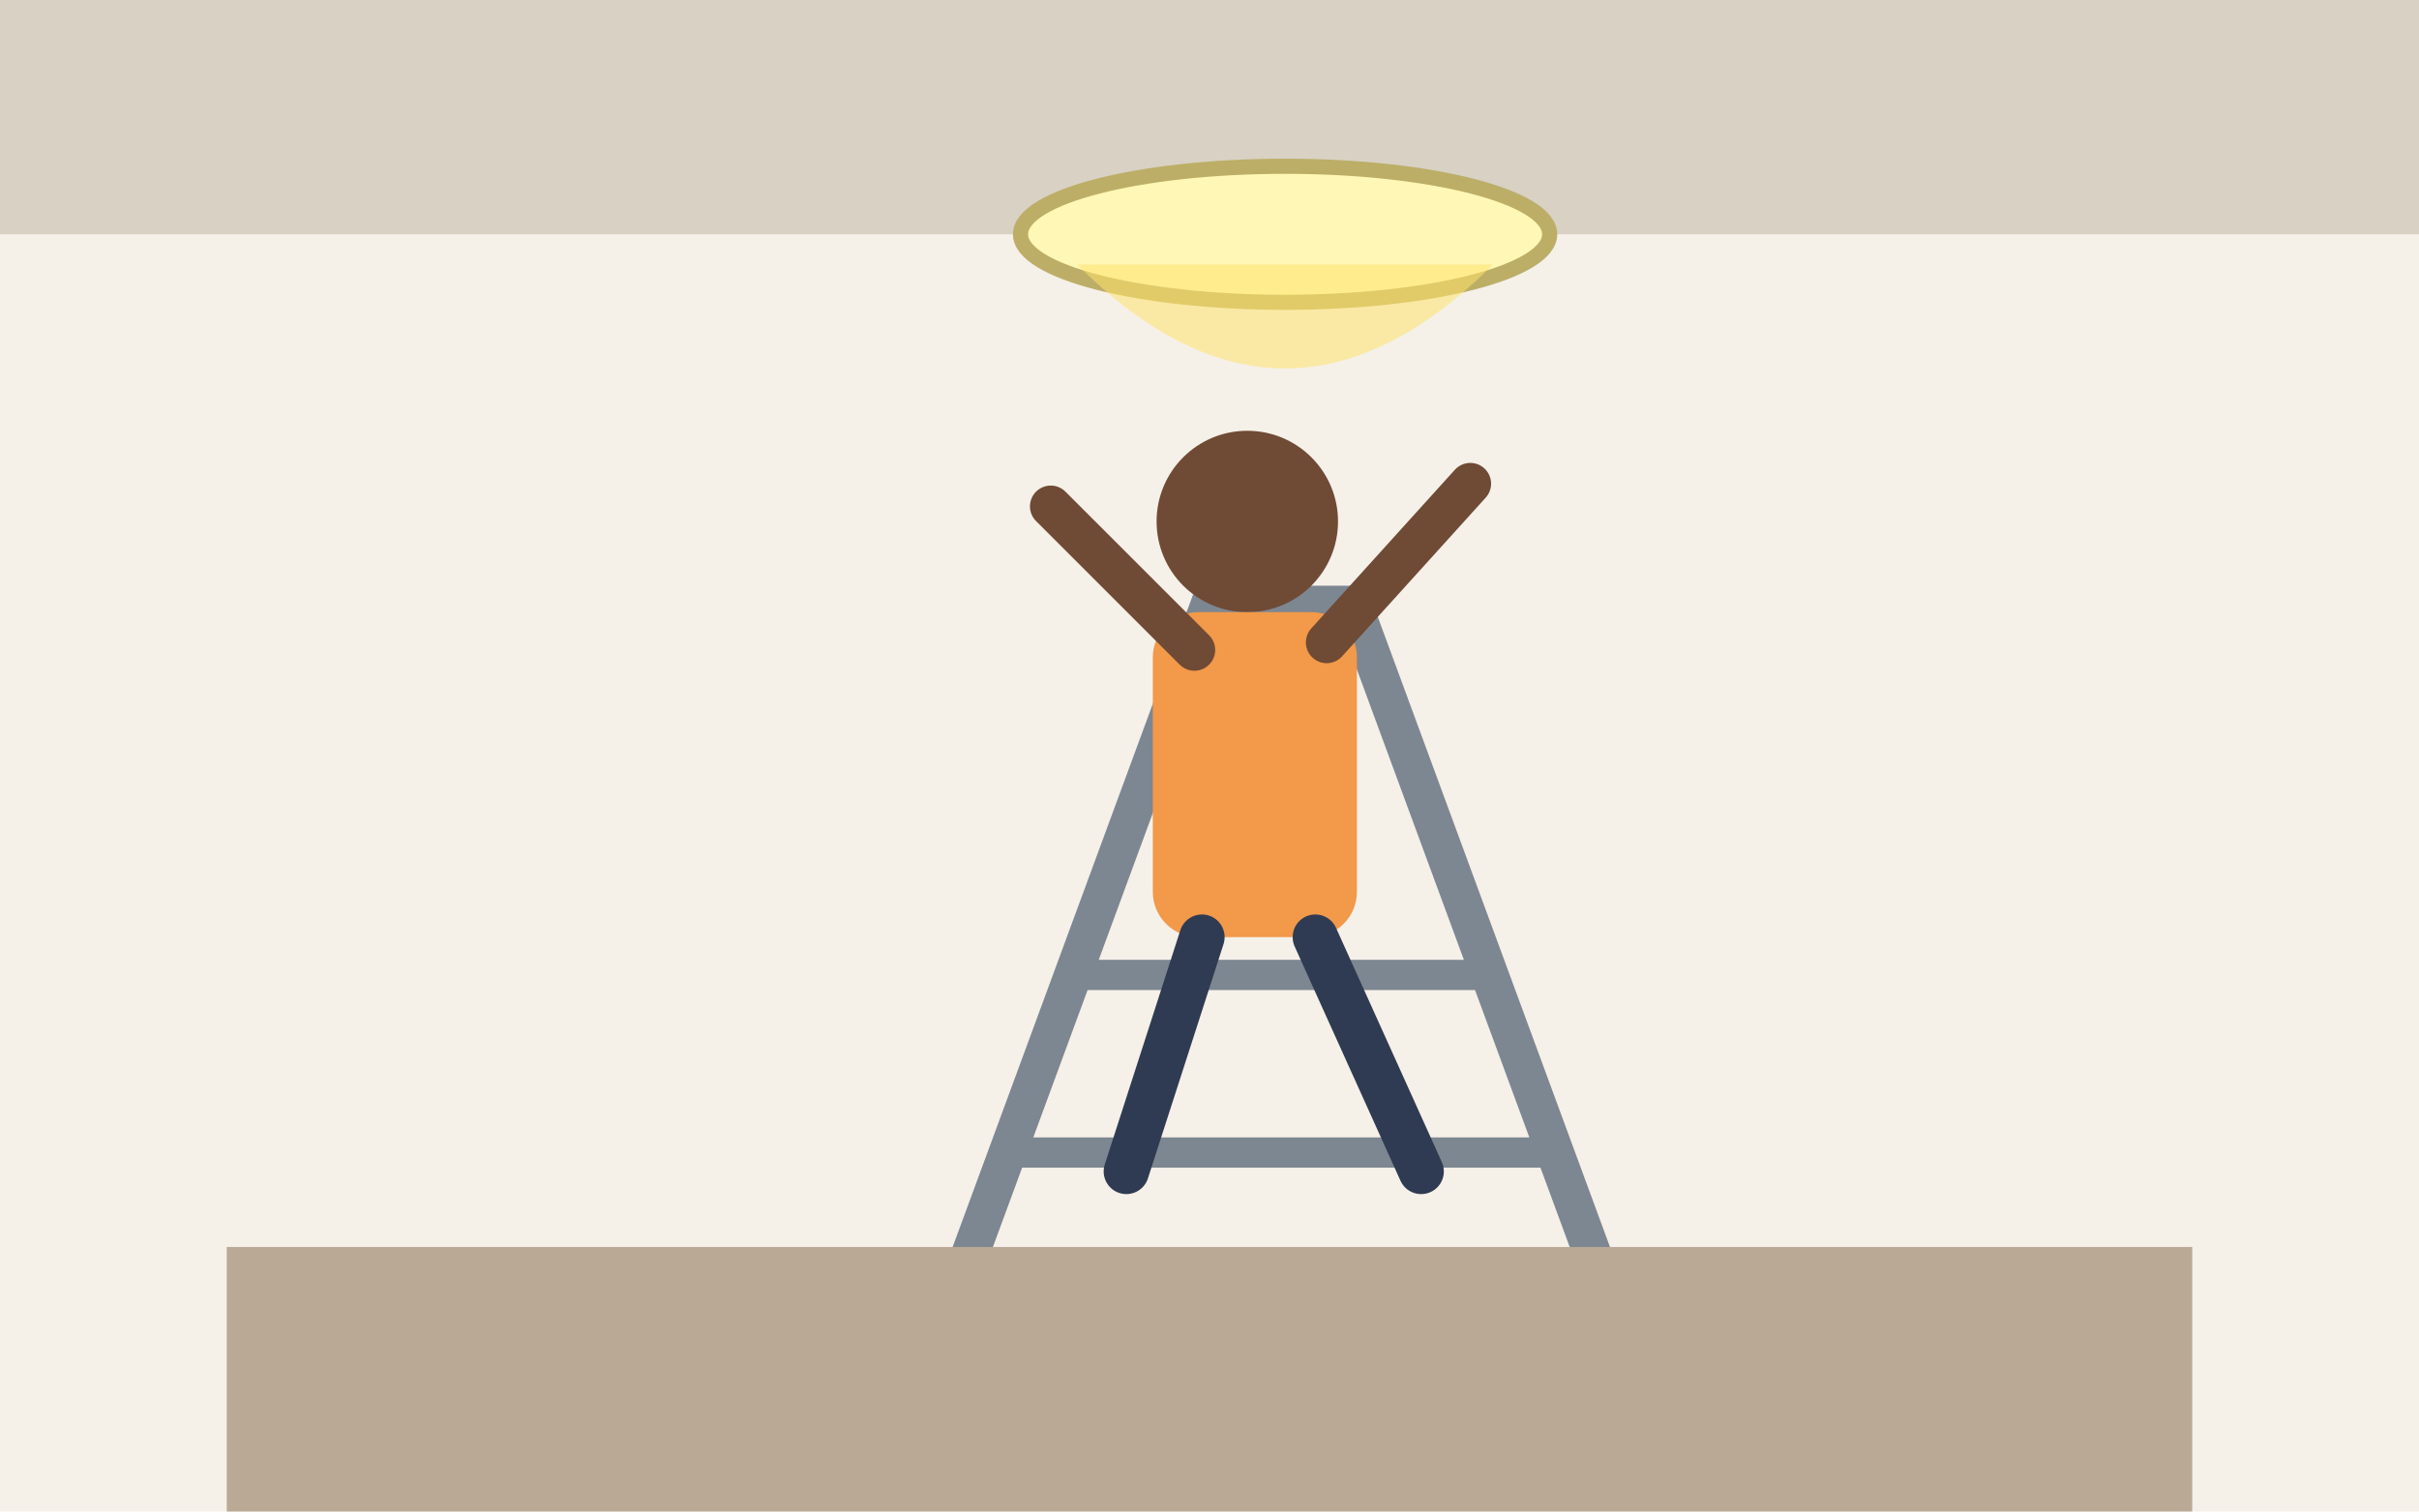
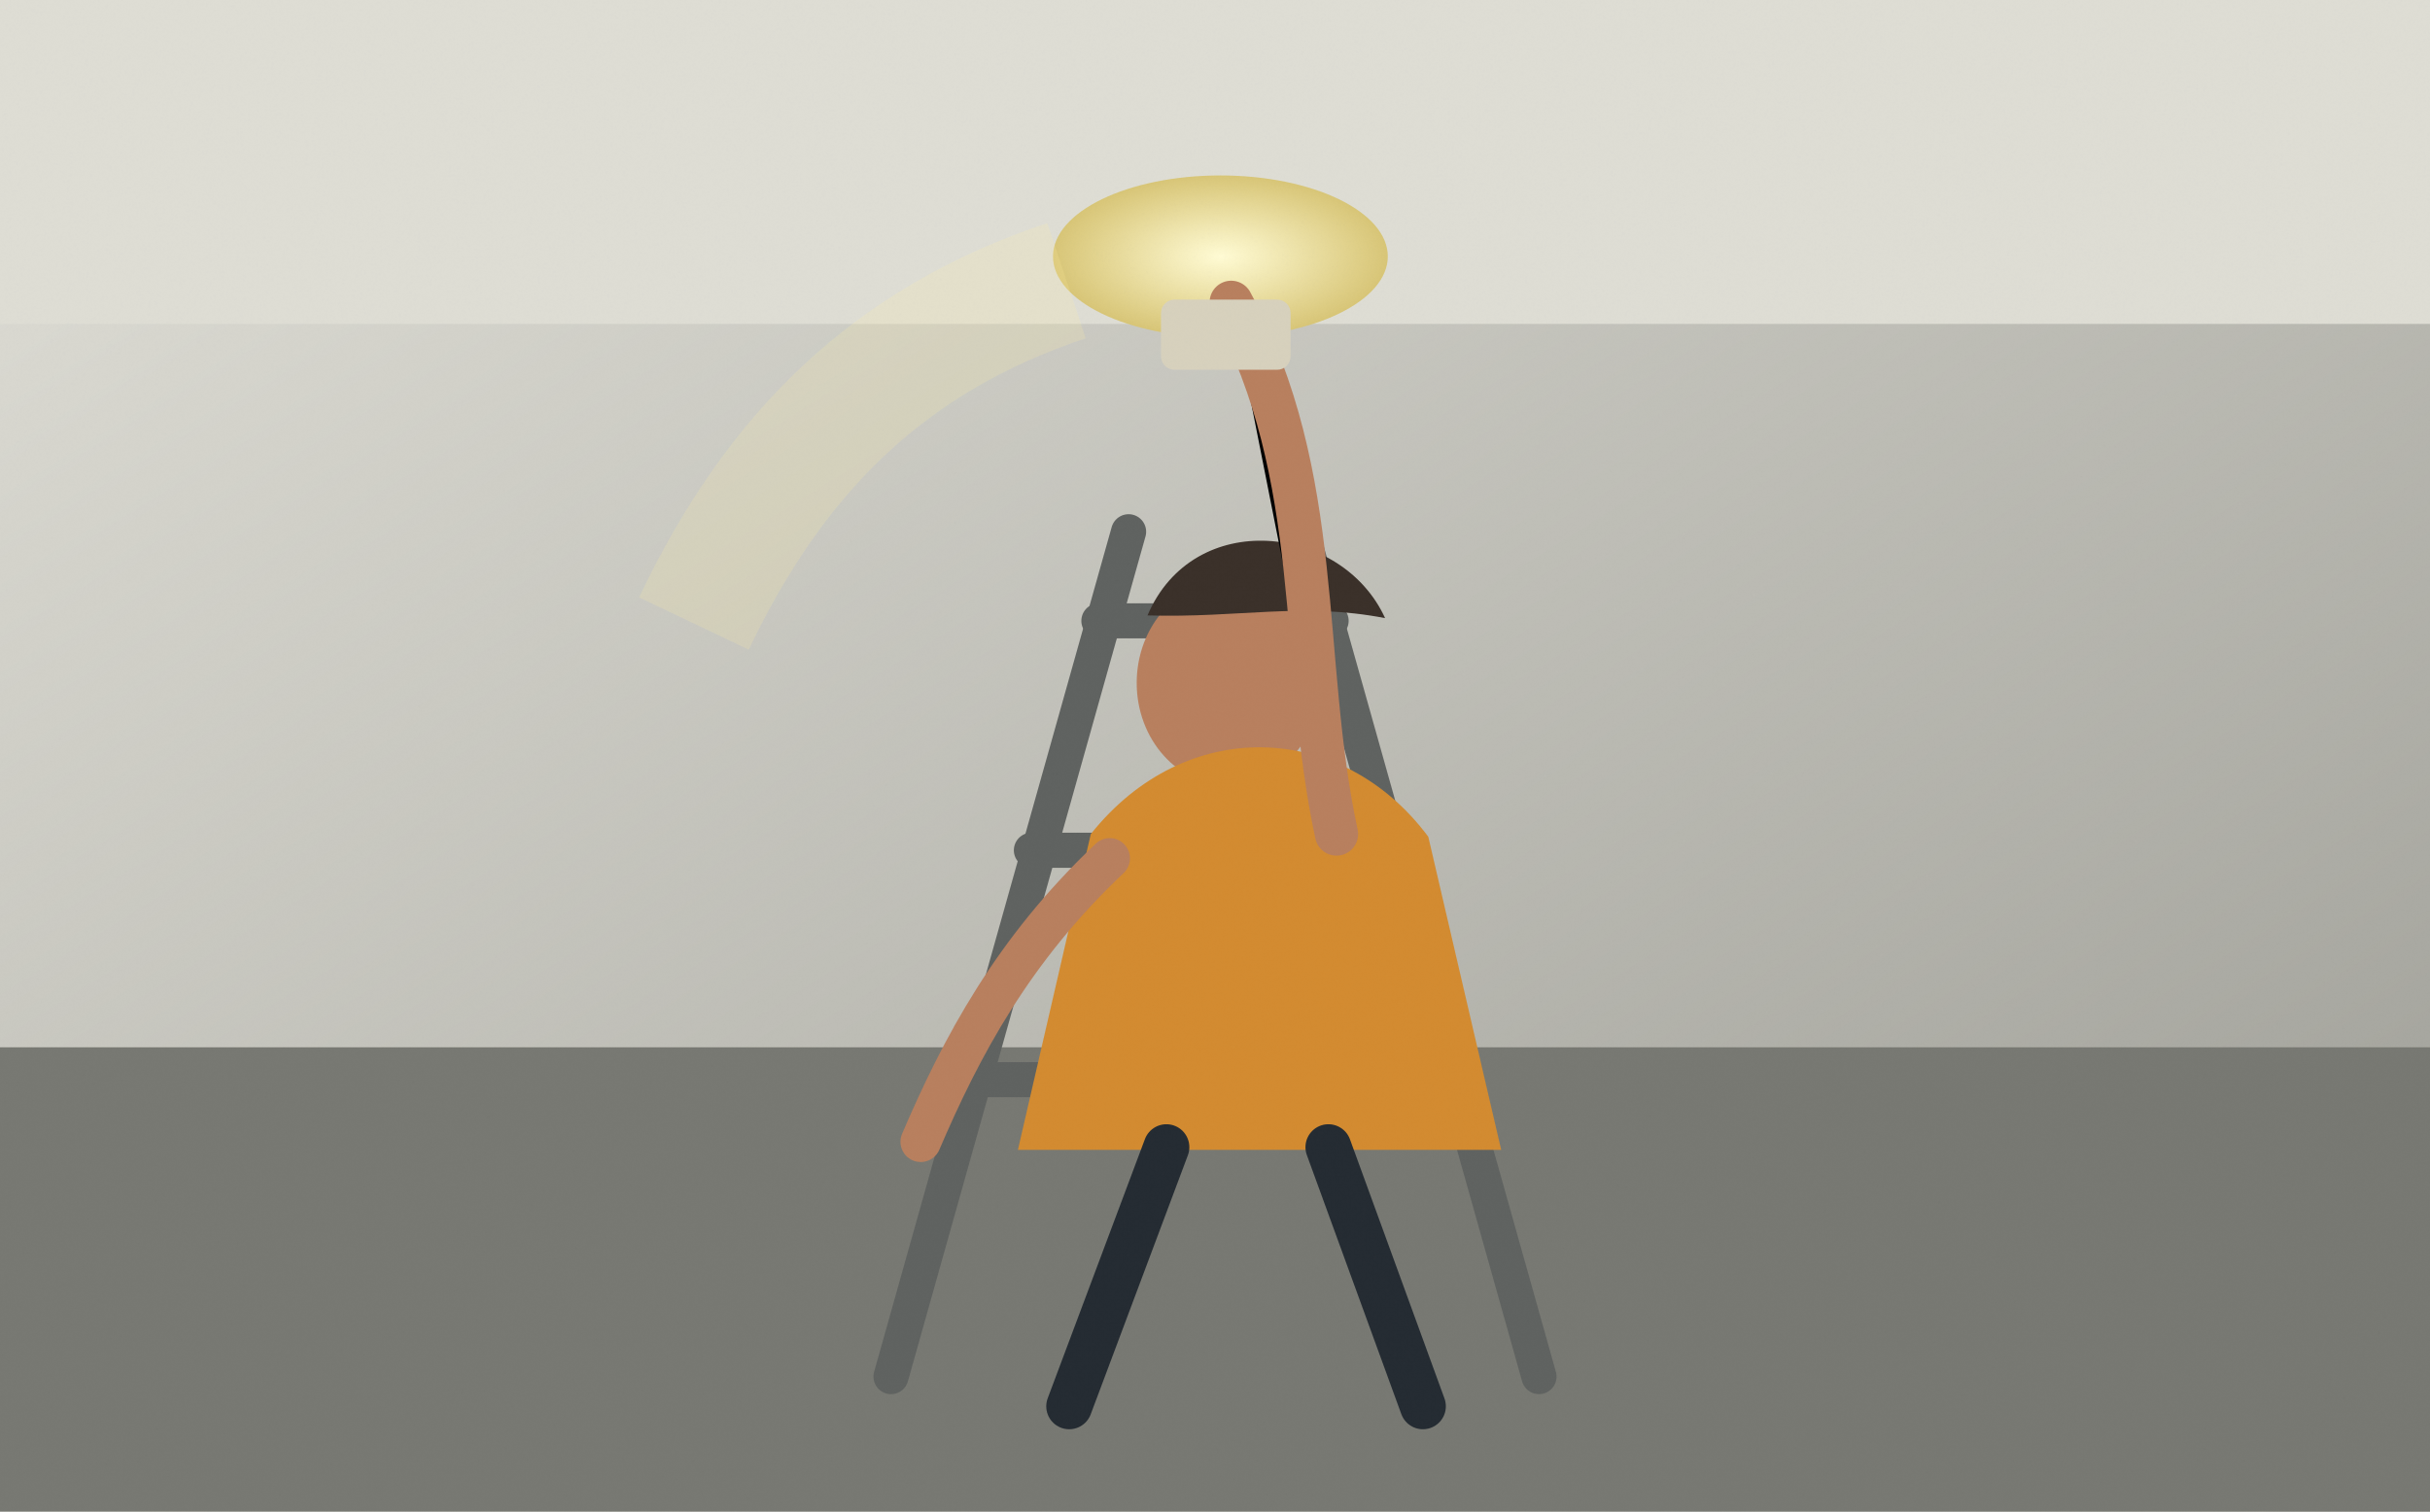
- <svg xmlns="http://www.w3.org/2000/svg" viewBox="0 0 640 400" role="img" aria-labelledby="title desc">
-   <rect width="640" height="400" fill="#f5f0e8" />
-   <rect x="0" y="0" width="640" height="62" fill="#d8d1c4" />
-   <ellipse cx="340" cy="62" rx="70" ry="18" fill="#fff7b5" stroke="#bcae66" stroke-width="4" />
-   <path d="M285 70 q55 55 110 0" fill="#ffe46b" opacity=".55" />
-   <path d="M250 350 l70 -190 h38 l70 190" fill="none" stroke="#7d8791" stroke-width="10" />
-   <path d="M286 258 h105 M270 305 h138" stroke="#7d8791" stroke-width="8" />
-   <circle cx="330" cy="138" r="24" fill="#6f4a35" />
-   <rect x="305" y="162" width="54" height="86" rx="12" fill="#f2994a" />
-   <path d="M316 172 l-38 -38 M351 170 l38 -42" stroke="#6f4a35" stroke-width="11" stroke-linecap="round" />
-   <path d="M318 248 l-20 62 M348 248 l28 62" stroke="#2f3b52" stroke-width="12" stroke-linecap="round" />
-   <rect x="60" y="330" width="520" height="70" fill="#b9a995" />
+ <svg xmlns="http://www.w3.org/2000/svg" viewBox="0 0 900 560" role="img" aria-labelledby="title desc">
+   <defs>
+     <linearGradient id="room" x1="0" y1="0" x2="1" y2="1">
+       <stop stop-color="#e1e0d8" />
+       <stop offset="1" stop-color="#9c9c95" />
+     </linearGradient>
+     <radialGradient id="lamp" cx="50%" cy="50%" r="55%">
+       <stop stop-color="#fffbd4" />
+       <stop offset="1" stop-color="#d4c06d" />
+     </radialGradient>
+     <filter id="grain">
+       <feTurbulence baseFrequency=".7" numOctaves="2" />
+       <feColorMatrix type="saturate" values="0" />
+       <feComponentTransfer>
+         <feFuncA type="table" tableValues="0 .07" />
+       </feComponentTransfer>
+       <feBlend in="SourceGraphic" mode="multiply" />
+     </filter>
+   </defs>
+   <rect width="900" height="560" fill="url(#room)" />
+   <rect y="0" width="900" height="120" fill="#deddd4" />
+   <rect y="388" width="900" height="172" fill="#777872" />
+   <ellipse cx="452" cy="95" rx="62" ry="30" fill="url(#lamp)" />
+   <path d="M395 104c-66 22-108 64-138 127" stroke="#fff1a2" stroke-width="45" opacity=".18" />
+   <g stroke="#5f6260" stroke-width="13" stroke-linecap="round">
+     <path d="M330 510 418 197M570 510 482 197" />
+     <path d="M382 315h137M359 400h181M407 230h86" />
+   </g>
+   <ellipse cx="455" cy="253" rx="34" ry="38" fill="#b87f5e" />
+   <path d="M425 228c17-40 72-34 88 1-31-6-54 0-88-1z" fill="#3a3029" />
+   <path d="M404 309c35-44 93-42 125 1l27 116H377z" fill="#d38b30" />
+   <path d="M495 309c-14-65-4-132-39-197" stroke="#b87f5e" stroke-width="16" stroke-linecap="round" />
+   <path d="M411 318c-36 34-55 70-70 105" stroke="#b87f5e" stroke-width="15" stroke-linecap="round" />
+   <path d="M432 425l-36 96M492 425l35 96" stroke="#242b32" stroke-width="17" stroke-linecap="round" />
+   <rect x="430" y="111" width="48" height="26" rx="5" fill="#d7d1bd" />
+   <rect width="900" height="560" fill="transparent" filter="url(#grain)" opacity=".3" />
</svg>
